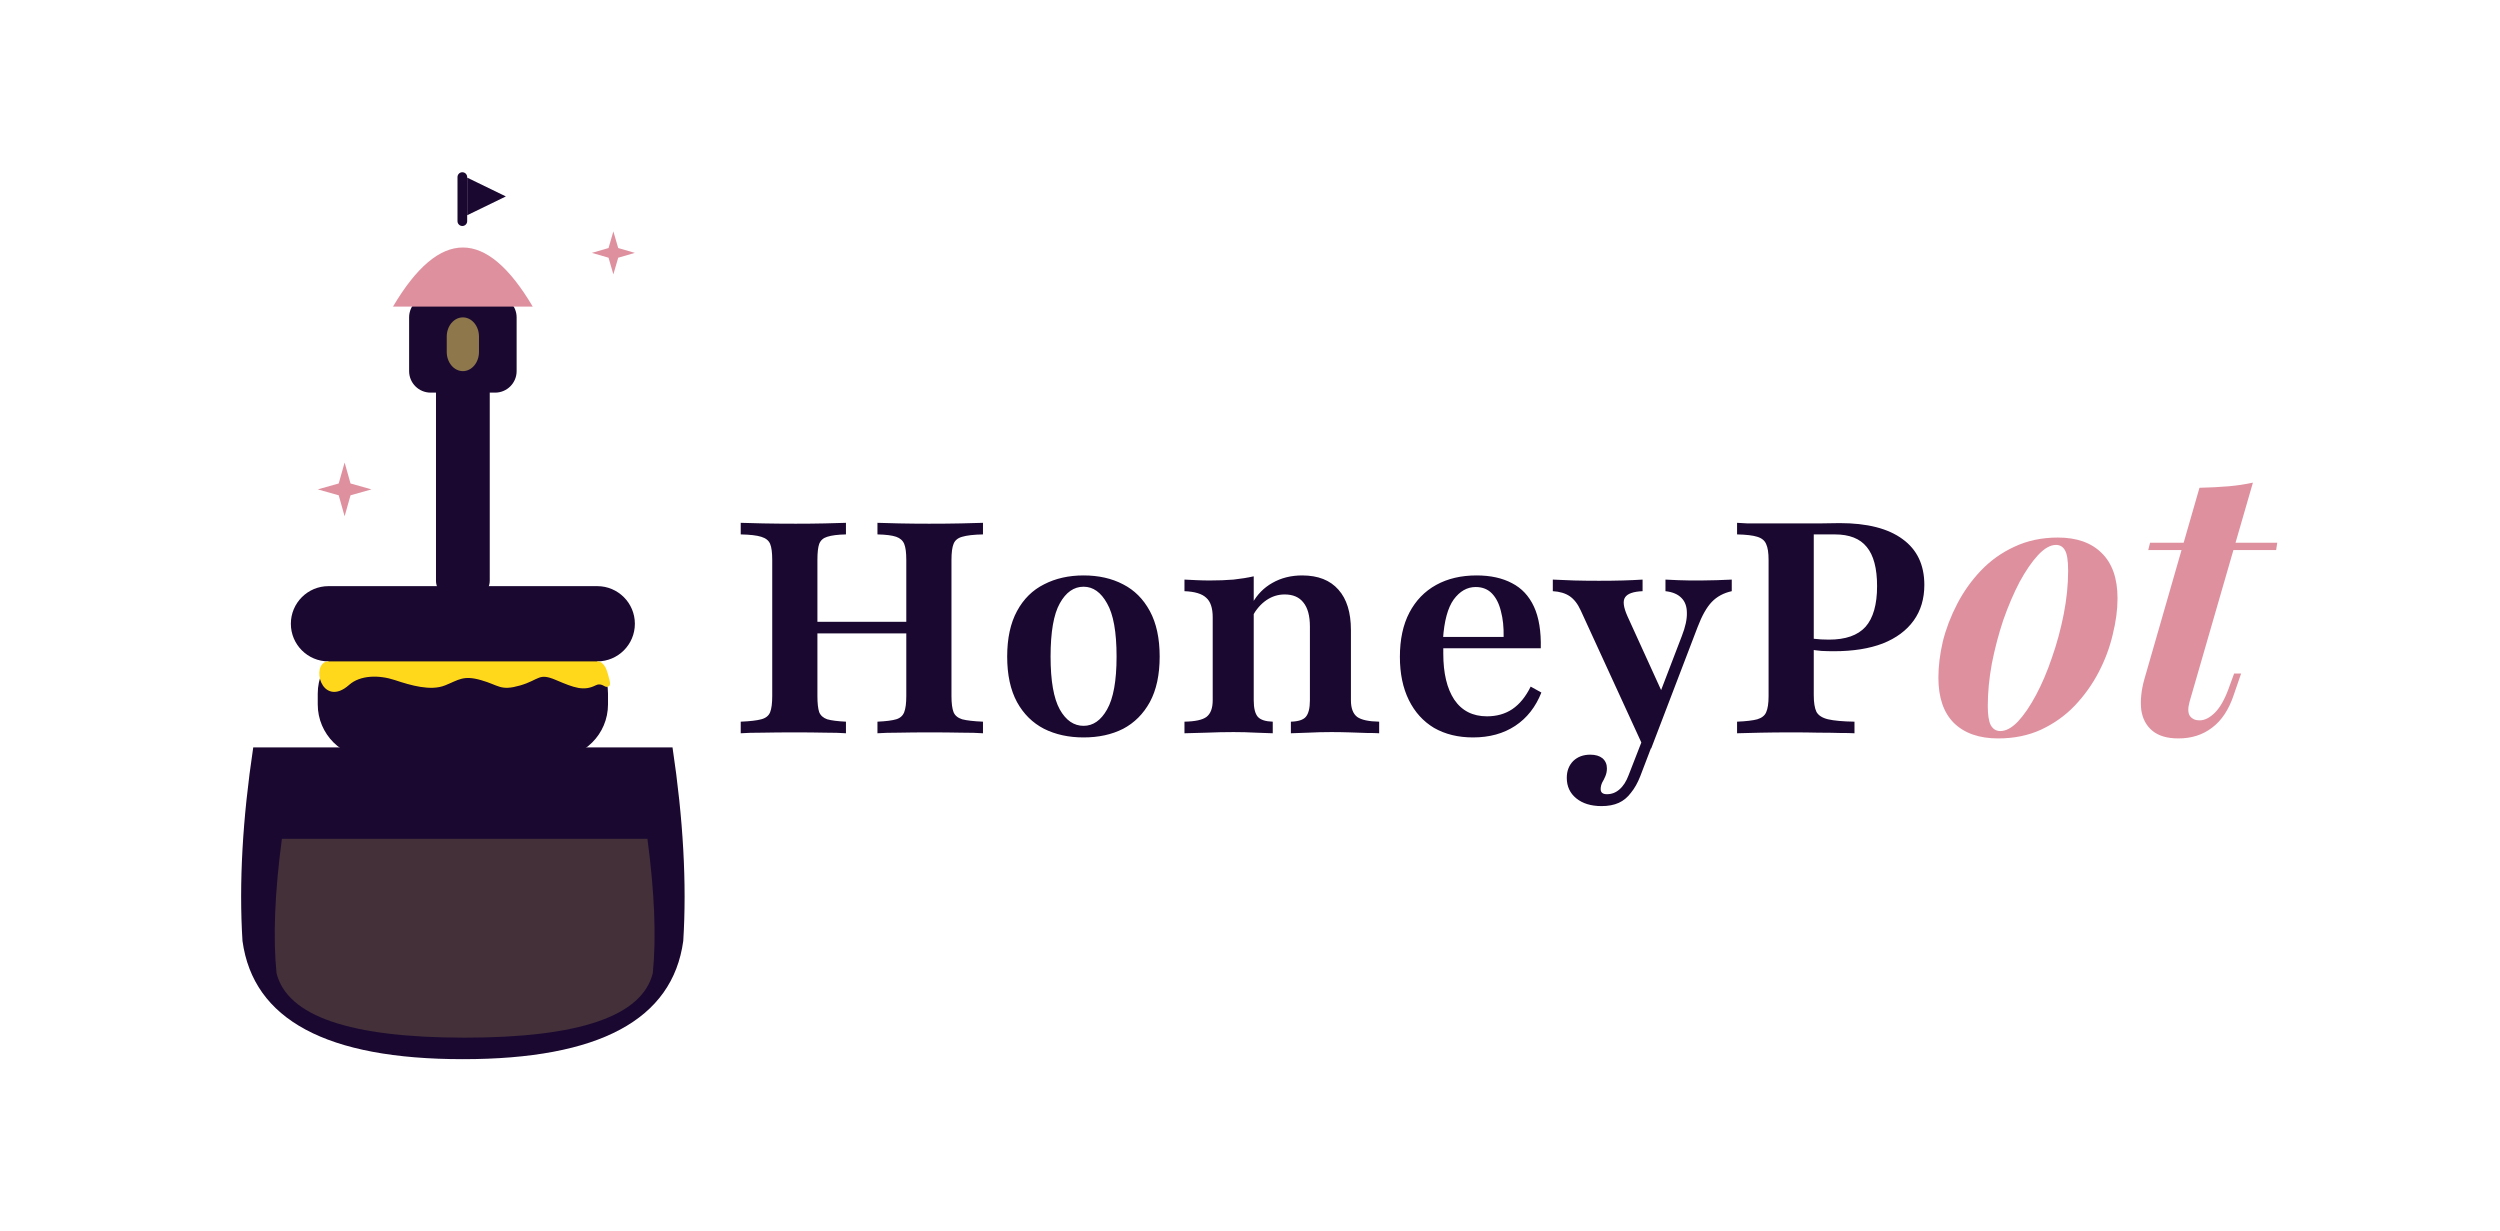
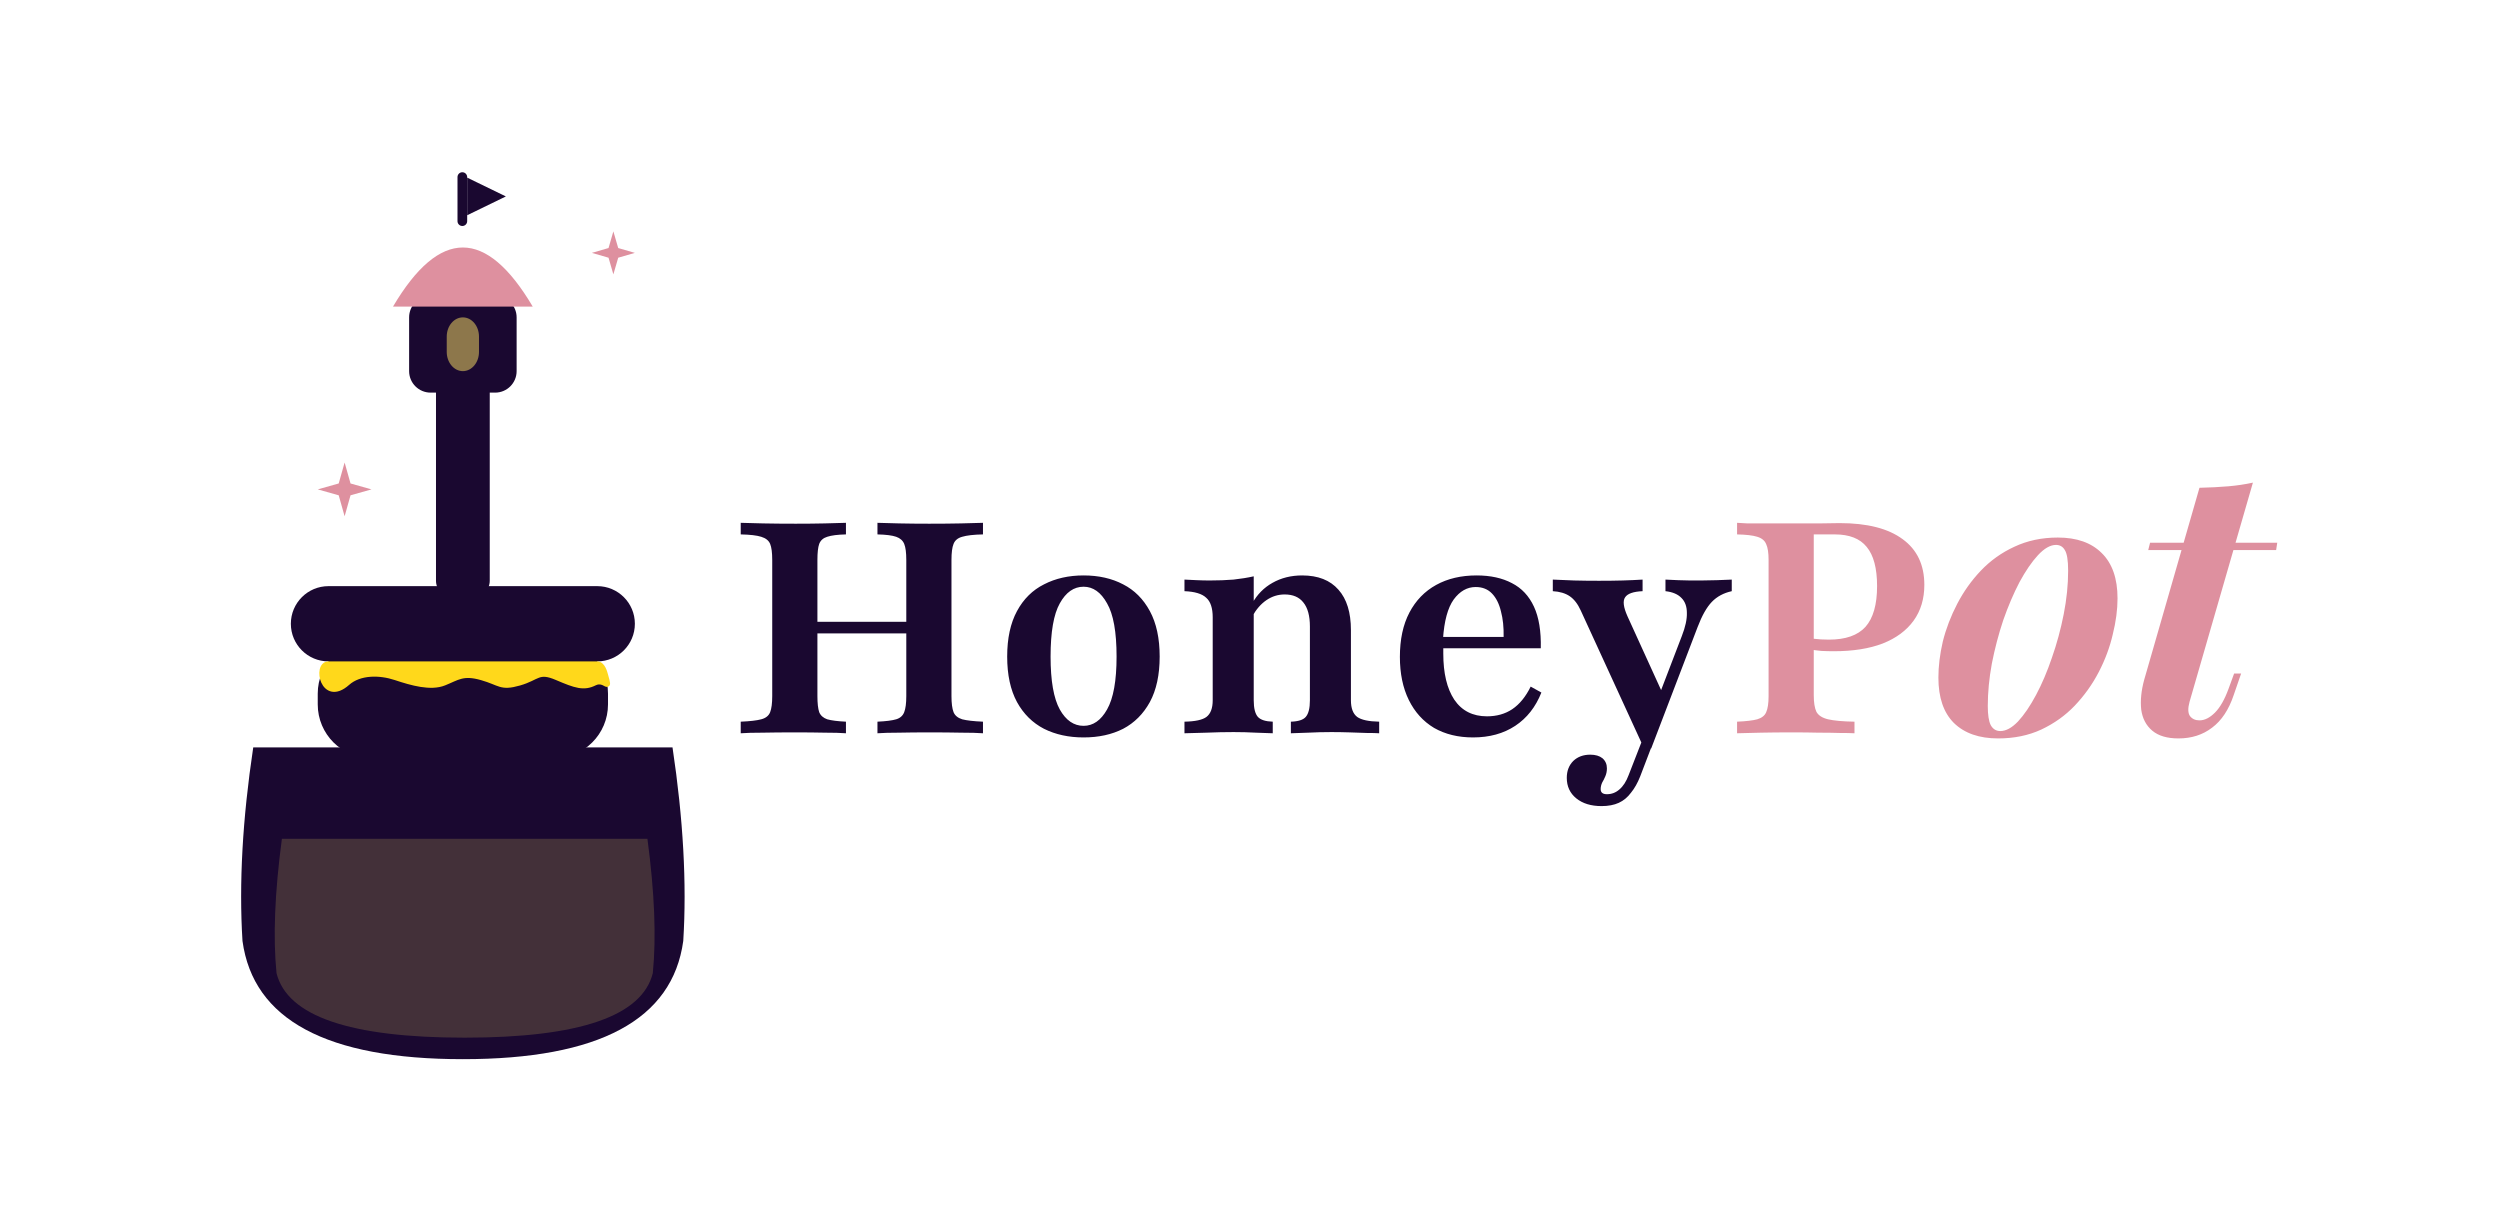
<svg xmlns="http://www.w3.org/2000/svg" width="1016" height="500" viewBox="0 0 1016 500" fill="none">
-   <path d="M356.599 298V293.289C360.062 293.128 362.599 292.805 364.21 292.322C365.82 291.839 366.907 290.873 367.471 289.423C368.035 287.973 368.317 285.799 368.317 282.9V227.572C368.317 224.592 368.035 222.418 367.471 221.049C366.907 219.679 365.82 218.713 364.21 218.149C362.599 217.586 360.062 217.263 356.599 217.183V212.472C358.854 212.552 361.793 212.633 365.418 212.713C369.122 212.794 373.189 212.834 377.619 212.834C382.531 212.834 386.84 212.794 390.545 212.713C394.33 212.633 397.31 212.552 399.484 212.472V217.183C395.699 217.263 392.88 217.586 391.028 218.149C389.256 218.632 388.088 219.599 387.524 221.049C386.961 222.418 386.679 224.592 386.679 227.572V282.9C386.679 285.799 386.961 287.973 387.524 289.423C388.088 290.792 389.256 291.759 391.028 292.322C392.88 292.805 395.699 293.128 399.484 293.289V298C397.31 297.839 394.33 297.758 390.545 297.758C386.84 297.678 382.531 297.638 377.619 297.638C373.109 297.638 369.042 297.678 365.418 297.758C361.793 297.758 358.854 297.839 356.599 298ZM301.03 298V293.289C304.815 293.128 307.593 292.805 309.365 292.322C311.217 291.839 312.425 290.873 312.989 289.423C313.553 287.973 313.835 285.799 313.835 282.9V227.572C313.835 224.592 313.553 222.418 312.989 221.049C312.425 219.679 311.217 218.713 309.365 218.149C307.593 217.586 304.815 217.263 301.03 217.183V212.472C303.204 212.552 306.224 212.633 310.09 212.713C313.956 212.794 318.385 212.834 323.378 212.834C327.727 212.834 331.673 212.794 335.217 212.713C338.841 212.633 341.7 212.552 343.794 212.472V217.183C340.411 217.263 337.874 217.586 336.183 218.149C334.573 218.632 333.485 219.599 332.922 221.049C332.438 222.418 332.197 224.592 332.197 227.572V282.9C332.197 285.799 332.438 287.973 332.922 289.423C333.485 290.792 334.573 291.759 336.183 292.322C337.874 292.805 340.411 293.128 343.794 293.289V298C341.7 297.839 338.841 297.758 335.217 297.758C331.593 297.678 327.566 297.638 323.137 297.638C318.143 297.638 313.754 297.678 309.969 297.758C306.184 297.758 303.204 297.839 301.03 298ZM324.828 257.41V252.699H375.686V257.41H324.828ZM440.364 299.691C434.324 299.691 428.969 298.523 424.298 296.188C419.627 293.772 415.962 290.148 413.305 285.316C410.647 280.403 409.318 274.242 409.318 266.833C409.318 259.424 410.647 253.263 413.305 248.35C415.962 243.437 419.627 239.813 424.298 237.478C428.969 235.062 434.324 233.854 440.364 233.854C446.485 233.854 451.841 235.062 456.431 237.478C461.022 239.813 464.646 243.437 467.303 248.35C469.961 253.263 471.29 259.424 471.29 266.833C471.29 274.242 469.961 280.403 467.303 285.316C464.646 290.148 461.022 293.772 456.431 296.188C451.841 298.523 446.485 299.691 440.364 299.691ZM440.364 294.98C444.23 294.98 447.411 292.765 449.908 288.336C452.485 283.826 453.774 276.658 453.774 266.833C453.774 256.846 452.485 249.639 449.908 245.209C447.411 240.699 444.23 238.444 440.364 238.444C436.418 238.444 433.197 240.699 430.7 245.209C428.204 249.639 426.955 256.846 426.955 266.833C426.955 276.658 428.204 283.826 430.7 288.336C433.197 292.765 436.418 294.98 440.364 294.98ZM524.615 298V293.289C527.595 293.208 529.608 292.564 530.655 291.356C531.783 290.067 532.346 287.812 532.346 284.591V254.632C532.346 250.283 531.461 247.021 529.689 244.847C527.998 242.672 525.461 241.585 522.078 241.585C519.421 241.585 516.964 242.35 514.709 243.88C512.454 245.41 510.521 247.625 508.911 250.524V245.209C510.924 241.585 513.662 238.807 517.125 236.874C520.669 234.86 524.696 233.854 529.206 233.854C535.648 233.854 540.561 235.786 543.944 239.652C547.326 243.437 549.017 248.914 549.017 256.081V284.591C549.017 287.812 549.863 290.067 551.554 291.356C553.245 292.564 556.225 293.208 560.494 293.289V298C559.285 297.919 557.594 297.879 555.42 297.879C553.326 297.799 550.99 297.718 548.413 297.638C545.917 297.557 543.46 297.517 541.044 297.517C537.903 297.517 534.762 297.597 531.622 297.758C528.481 297.839 526.145 297.919 524.615 298ZM481.368 298V293.289C485.716 293.208 488.696 292.564 490.307 291.356C491.998 290.067 492.844 287.812 492.844 284.591V250.887C492.844 247.102 491.958 244.444 490.186 242.914C488.495 241.303 485.555 240.417 481.368 240.256V235.545C483.059 235.625 484.75 235.706 486.441 235.786C488.133 235.867 489.864 235.907 491.636 235.907C495.099 235.907 498.32 235.786 501.3 235.545C504.28 235.223 507.018 234.78 509.515 234.216V284.591C509.515 287.812 510.078 290.067 511.206 291.356C512.333 292.564 514.347 293.208 517.246 293.289V298C515.555 297.919 513.26 297.839 510.36 297.758C507.461 297.597 504.441 297.517 501.3 297.517C497.757 297.517 494.092 297.597 490.307 297.758C486.602 297.839 483.623 297.919 481.368 298ZM598.632 299.691C592.592 299.691 587.317 298.403 582.807 295.826C578.378 293.168 574.955 289.383 572.539 284.47C570.123 279.557 568.915 273.719 568.915 266.954C568.915 259.867 570.203 253.867 572.78 248.954C575.358 244.041 578.982 240.296 583.653 237.719C588.324 235.142 593.8 233.854 600.082 233.854C605.719 233.854 610.511 234.901 614.458 236.995C618.404 239.008 621.384 242.189 623.397 246.538C625.41 250.887 626.336 256.524 626.175 263.45H580.874L580.753 258.86H611.075C611.156 254.914 610.793 251.451 609.988 248.471C609.263 245.41 608.055 242.994 606.364 241.223C604.672 239.451 602.458 238.565 599.72 238.565C596.257 238.565 593.277 240.256 590.78 243.639C588.364 247.021 586.914 252.377 586.431 259.705L586.673 260.189C586.592 260.914 586.552 261.719 586.552 262.605C586.552 263.491 586.552 264.497 586.552 265.625C586.552 273.598 588.042 279.839 591.022 284.349C594.082 288.859 598.512 291.114 604.31 291.114C608.256 291.114 611.679 290.148 614.578 288.215C617.558 286.202 620.055 283.141 622.068 279.034L626.417 281.45C624.081 287.329 620.538 291.839 615.786 294.98C611.035 298.121 605.317 299.691 598.632 299.691ZM668.149 304.161L642.418 248.108C641.21 245.451 639.72 243.518 637.948 242.31C636.176 241.102 633.881 240.417 631.062 240.256V235.545C633.962 235.706 636.861 235.827 639.76 235.907C642.74 235.988 646.082 236.028 649.787 236.028C653.491 236.028 656.713 235.988 659.451 235.907C662.27 235.827 664.968 235.706 667.545 235.545V240.256C663.76 240.417 661.384 241.263 660.417 242.793C659.451 244.243 659.773 246.78 661.384 250.404L676.243 283.02L673.585 284.349L683.491 258.497C684.94 254.793 685.625 251.652 685.544 249.075C685.544 246.498 684.82 244.484 683.37 243.035C681.92 241.505 679.746 240.578 676.847 240.256V235.545C678.699 235.625 680.43 235.706 682.041 235.786C683.732 235.867 685.343 235.907 686.873 235.907C688.403 235.907 689.893 235.907 691.343 235.907C693.356 235.907 695.49 235.867 697.745 235.786C700.081 235.706 702.094 235.625 703.786 235.545V240.256C700.484 240.981 697.786 242.431 695.692 244.605C693.598 246.78 691.665 250.202 689.893 254.873L671.048 304.161H668.149ZM650.874 327.597C646.606 327.597 643.183 326.55 640.606 324.456C638.029 322.362 636.74 319.583 636.74 316.12C636.74 313.302 637.626 311.006 639.398 309.235C641.169 307.543 643.465 306.698 646.283 306.698C648.377 306.698 650.028 307.181 651.236 308.147C652.444 309.194 653.048 310.564 653.048 312.255C653.048 313.382 652.847 314.429 652.444 315.396C652.042 316.362 651.599 317.248 651.116 318.053C650.713 318.939 650.512 319.825 650.512 320.711C650.512 322.08 651.357 322.765 653.048 322.765C654.981 322.765 656.672 322.12 658.122 320.832C659.652 319.543 660.901 317.61 661.867 315.033L669.719 294.859L673.826 296.55L666.578 315.516C665.531 318.174 664.283 320.389 662.833 322.161C661.464 324.013 659.813 325.382 657.88 326.268C655.948 327.154 653.612 327.597 650.874 327.597ZM705.946 298V293.289C709.651 293.128 712.389 292.805 714.161 292.322C716.013 291.759 717.221 290.792 717.785 289.423C718.429 287.973 718.751 285.799 718.751 282.9V227.572C718.751 224.673 718.429 222.538 717.785 221.169C717.221 219.72 716.013 218.713 714.161 218.149C712.389 217.586 709.651 217.263 705.946 217.183V212.472C706.993 212.552 708.402 212.633 710.174 212.713C711.946 212.713 714.161 212.713 716.818 212.713C719.556 212.713 722.738 212.713 726.362 212.713C731.677 212.713 736.066 212.713 739.529 212.713C743.073 212.633 745.771 212.592 747.623 212.592C758.817 212.592 767.354 214.767 773.233 219.116C779.112 223.384 782.052 229.585 782.052 237.719C782.052 243.357 780.602 248.189 777.703 252.216C774.804 256.242 770.616 259.343 765.139 261.518C759.663 263.611 753.059 264.658 745.328 264.658C743.636 264.658 741.945 264.618 740.254 264.538C738.563 264.377 736.992 264.175 735.543 263.934C734.093 263.611 732.845 263.33 731.798 263.088V258.377C733.328 258.86 735.059 259.263 736.992 259.585C739.006 259.826 741.1 259.947 743.274 259.947C750.039 259.947 754.992 258.216 758.133 254.753C761.274 251.209 762.844 245.692 762.844 238.203C762.844 230.954 761.435 225.639 758.616 222.257C755.878 218.874 751.569 217.183 745.69 217.183H737.113V282.537C737.113 285.517 737.475 287.772 738.2 289.302C739.006 290.752 740.576 291.759 742.912 292.322C745.328 292.886 748.911 293.208 753.663 293.289V298C752.133 297.919 750.12 297.879 747.623 297.879C745.126 297.799 742.227 297.758 738.925 297.758C735.704 297.678 732.2 297.638 728.415 297.638C723.583 297.638 719.315 297.678 715.61 297.758C711.906 297.839 708.684 297.919 705.946 298Z" fill="#1A0830" />
-   <path d="M835.548 221.454C833.251 221.454 830.804 222.853 828.208 225.649C825.711 228.345 823.215 231.99 820.718 236.584C818.321 241.178 816.124 246.321 814.127 252.013C812.23 257.705 810.682 263.597 809.483 269.689C808.385 275.68 807.836 281.423 807.836 286.915C807.836 290.51 808.235 293.107 809.034 294.704C809.933 296.302 811.231 297.101 812.929 297.101C815.226 297.101 817.622 295.803 820.119 293.207C822.616 290.51 825.062 286.915 827.459 282.421C829.856 277.927 832.003 272.884 833.9 267.292C835.897 261.6 837.495 255.708 838.694 249.616C839.892 243.524 840.491 237.632 840.491 231.94C840.491 227.746 840.042 224.95 839.143 223.552C838.344 222.153 837.146 221.454 835.548 221.454ZM787.763 275.381C787.763 270.787 788.362 265.894 789.561 260.701C790.859 255.508 792.806 250.415 795.403 245.422C797.999 240.429 801.195 235.935 804.99 231.94C808.884 227.846 813.428 224.6 818.621 222.203C823.914 219.707 829.806 218.459 836.297 218.459C843.986 218.459 849.928 220.556 854.123 224.75C858.417 228.944 860.564 235.086 860.564 243.175C860.564 247.769 859.915 252.662 858.616 257.855C857.418 263.048 855.521 268.141 852.924 273.134C850.328 278.127 847.082 282.671 843.188 286.765C839.393 290.76 834.849 294.005 829.556 296.502C824.363 298.899 818.521 300.097 812.03 300.097C804.341 300.097 798.349 298 794.055 293.806C789.86 289.611 787.763 283.47 787.763 275.381ZM925.47 220.556L925.02 223.552H873.041L873.79 220.556H925.47ZM889.818 285.267C889.119 287.864 889.169 289.761 889.968 290.96C890.867 292.158 892.165 292.757 893.863 292.757C895.96 292.757 898.057 291.709 900.154 289.611C902.251 287.514 904.099 284.269 905.697 279.875L907.944 273.733H910.79L907.794 282.421C905.797 288.413 902.851 292.857 898.956 295.753C895.161 298.649 890.617 300.097 885.325 300.097C880.731 300.097 877.186 299.049 874.689 296.951C872.192 294.854 870.694 292.008 870.195 288.413C869.796 284.718 870.195 280.674 871.394 276.28L893.863 198.236C898.157 198.136 902.052 197.937 905.547 197.637C909.042 197.337 912.388 196.838 915.583 196.139L889.818 285.267Z" fill="#DE909F" />
+   <path d="M356.599 298V293.289C360.062 293.128 362.599 292.805 364.21 292.322C365.82 291.839 366.907 290.873 367.471 289.423C368.035 287.973 368.317 285.799 368.317 282.9V227.572C368.317 224.592 368.035 222.418 367.471 221.049C366.907 219.679 365.82 218.713 364.21 218.149C362.599 217.586 360.062 217.263 356.599 217.183V212.472C358.854 212.552 361.793 212.633 365.418 212.713C369.122 212.794 373.189 212.834 377.619 212.834C382.531 212.834 386.84 212.794 390.545 212.713C394.33 212.633 397.31 212.552 399.484 212.472V217.183C395.699 217.263 392.88 217.586 391.028 218.149C389.256 218.632 388.088 219.599 387.524 221.049C386.961 222.418 386.679 224.592 386.679 227.572V282.9C386.679 285.799 386.961 287.973 387.524 289.423C388.088 290.792 389.256 291.759 391.028 292.322C392.88 292.805 395.699 293.128 399.484 293.289V298C397.31 297.839 394.33 297.758 390.545 297.758C386.84 297.678 382.531 297.638 377.619 297.638C373.109 297.638 369.042 297.678 365.418 297.758C361.793 297.758 358.854 297.839 356.599 298ZM301.03 298V293.289C304.815 293.128 307.593 292.805 309.365 292.322C311.217 291.839 312.425 290.873 312.989 289.423C313.553 287.973 313.835 285.799 313.835 282.9V227.572C313.835 224.592 313.553 222.418 312.989 221.049C312.425 219.679 311.217 218.713 309.365 218.149C307.593 217.586 304.815 217.263 301.03 217.183V212.472C303.204 212.552 306.224 212.633 310.09 212.713C313.956 212.794 318.385 212.834 323.378 212.834C327.727 212.834 331.673 212.794 335.217 212.713C338.841 212.633 341.7 212.552 343.794 212.472V217.183C340.411 217.263 337.874 217.586 336.183 218.149C334.573 218.632 333.485 219.599 332.922 221.049C332.438 222.418 332.197 224.592 332.197 227.572V282.9C332.197 285.799 332.438 287.973 332.922 289.423C333.485 290.792 334.573 291.759 336.183 292.322C337.874 292.805 340.411 293.128 343.794 293.289V298C341.7 297.839 338.841 297.758 335.217 297.758C331.593 297.678 327.566 297.638 323.137 297.638C318.143 297.638 313.754 297.678 309.969 297.758C306.184 297.758 303.204 297.839 301.03 298ZM324.828 257.41V252.699H375.686V257.41H324.828ZM440.364 299.691C434.324 299.691 428.969 298.523 424.298 296.188C419.627 293.772 415.962 290.148 413.305 285.316C410.647 280.403 409.318 274.242 409.318 266.833C409.318 259.424 410.647 253.263 413.305 248.35C415.962 243.437 419.627 239.813 424.298 237.478C428.969 235.062 434.324 233.854 440.364 233.854C446.485 233.854 451.841 235.062 456.431 237.478C461.022 239.813 464.646 243.437 467.303 248.35C469.961 253.263 471.29 259.424 471.29 266.833C471.29 274.242 469.961 280.403 467.303 285.316C464.646 290.148 461.022 293.772 456.431 296.188C451.841 298.523 446.485 299.691 440.364 299.691ZM440.364 294.98C444.23 294.98 447.411 292.765 449.908 288.336C452.485 283.826 453.774 276.658 453.774 266.833C453.774 256.846 452.485 249.639 449.908 245.209C447.411 240.699 444.23 238.444 440.364 238.444C436.418 238.444 433.197 240.699 430.7 245.209C428.204 249.639 426.955 256.846 426.955 266.833C426.955 276.658 428.204 283.826 430.7 288.336C433.197 292.765 436.418 294.98 440.364 294.98ZM524.615 298V293.289C527.595 293.208 529.608 292.564 530.655 291.356C531.783 290.067 532.346 287.812 532.346 284.591V254.632C532.346 250.283 531.461 247.021 529.689 244.847C527.998 242.672 525.461 241.585 522.078 241.585C519.421 241.585 516.964 242.35 514.709 243.88C512.454 245.41 510.521 247.625 508.911 250.524V245.209C510.924 241.585 513.662 238.807 517.125 236.874C520.669 234.86 524.696 233.854 529.206 233.854C535.648 233.854 540.561 235.786 543.944 239.652C547.326 243.437 549.017 248.914 549.017 256.081V284.591C549.017 287.812 549.863 290.067 551.554 291.356C553.245 292.564 556.225 293.208 560.494 293.289V298C559.285 297.919 557.594 297.879 555.42 297.879C553.326 297.799 550.99 297.718 548.413 297.638C545.917 297.557 543.46 297.517 541.044 297.517C537.903 297.517 534.762 297.597 531.622 297.758C528.481 297.839 526.145 297.919 524.615 298ZM481.368 298V293.289C485.716 293.208 488.696 292.564 490.307 291.356C491.998 290.067 492.844 287.812 492.844 284.591V250.887C492.844 247.102 491.958 244.444 490.186 242.914C488.495 241.303 485.555 240.417 481.368 240.256V235.545C483.059 235.625 484.75 235.706 486.441 235.786C488.133 235.867 489.864 235.907 491.636 235.907C495.099 235.907 498.32 235.786 501.3 235.545C504.28 235.223 507.018 234.78 509.515 234.216V284.591C509.515 287.812 510.078 290.067 511.206 291.356C512.333 292.564 514.347 293.208 517.246 293.289V298C515.555 297.919 513.26 297.839 510.36 297.758C507.461 297.597 504.441 297.517 501.3 297.517C497.757 297.517 494.092 297.597 490.307 297.758C486.602 297.839 483.623 297.919 481.368 298ZM598.632 299.691C592.592 299.691 587.317 298.403 582.807 295.826C578.378 293.168 574.955 289.383 572.539 284.47C570.123 279.557 568.915 273.719 568.915 266.954C568.915 259.867 570.203 253.867 572.78 248.954C575.358 244.041 578.982 240.296 583.653 237.719C588.324 235.142 593.8 233.854 600.082 233.854C605.719 233.854 610.511 234.901 614.458 236.995C618.404 239.008 621.384 242.189 623.397 246.538C625.41 250.887 626.336 256.524 626.175 263.45H580.874L580.753 258.86H611.075C611.156 254.914 610.793 251.451 609.988 248.471C609.263 245.41 608.055 242.994 606.364 241.223C604.672 239.451 602.458 238.565 599.72 238.565C596.257 238.565 593.277 240.256 590.78 243.639C588.364 247.021 586.914 252.377 586.431 259.705L586.673 260.189C586.592 260.914 586.552 261.719 586.552 262.605C586.552 263.491 586.552 264.497 586.552 265.625C586.552 273.598 588.042 279.839 591.022 284.349C594.082 288.859 598.512 291.114 604.31 291.114C608.256 291.114 611.679 290.148 614.578 288.215C617.558 286.202 620.055 283.141 622.068 279.034L626.417 281.45C624.081 287.329 620.538 291.839 615.786 294.98C611.035 298.121 605.317 299.691 598.632 299.691ZM668.149 304.161L642.418 248.108C641.21 245.451 639.72 243.518 637.948 242.31C636.176 241.102 633.881 240.417 631.062 240.256V235.545C633.962 235.706 636.861 235.827 639.76 235.907C642.74 235.988 646.082 236.028 649.787 236.028C653.491 236.028 656.713 235.988 659.451 235.907C662.27 235.827 664.968 235.706 667.545 235.545V240.256C663.76 240.417 661.384 241.263 660.417 242.793C659.451 244.243 659.773 246.78 661.384 250.404L676.243 283.02L673.585 284.349L683.491 258.497C684.94 254.793 685.625 251.652 685.544 249.075C685.544 246.498 684.82 244.484 683.37 243.035C681.92 241.505 679.746 240.578 676.847 240.256V235.545C678.699 235.625 680.43 235.706 682.041 235.786C683.732 235.867 685.343 235.907 686.873 235.907C688.403 235.907 689.893 235.907 691.343 235.907C693.356 235.907 695.49 235.867 697.745 235.786C700.081 235.706 702.094 235.625 703.786 235.545V240.256C700.484 240.981 697.786 242.431 695.692 244.605C693.598 246.78 691.665 250.202 689.893 254.873L671.048 304.161H668.149ZM650.874 327.597C646.606 327.597 643.183 326.55 640.606 324.456C638.029 322.362 636.74 319.583 636.74 316.12C636.74 313.302 637.626 311.006 639.398 309.235C641.169 307.543 643.465 306.698 646.283 306.698C648.377 306.698 650.028 307.181 651.236 308.147C652.444 309.194 653.048 310.564 653.048 312.255C653.048 313.382 652.847 314.429 652.444 315.396C652.042 316.362 651.599 317.248 651.116 318.053C650.713 318.939 650.512 319.825 650.512 320.711C650.512 322.08 651.357 322.765 653.048 322.765C654.981 322.765 656.672 322.12 658.122 320.832C659.652 319.543 660.901 317.61 661.867 315.033L669.719 294.859L673.826 296.55L666.578 315.516C665.531 318.174 664.283 320.389 662.833 322.161C661.464 324.013 659.813 325.382 657.88 326.268C655.948 327.154 653.612 327.597 650.874 327.597Z" fill="#1A0830" />
+   <path d="M705.946 298V293.289C709.651 293.128 712.389 292.805 714.161 292.322C716.013 291.759 717.221 290.792 717.785 289.423C718.429 287.973 718.751 285.799 718.751 282.9V227.572C718.751 224.673 718.429 222.538 717.785 221.169C717.221 219.72 716.013 218.713 714.161 218.149C712.389 217.586 709.651 217.263 705.946 217.183V212.472C706.993 212.552 708.402 212.633 710.174 212.713C711.946 212.713 714.161 212.713 716.818 212.713C719.556 212.713 722.738 212.713 726.362 212.713C731.677 212.713 736.066 212.713 739.529 212.713C743.073 212.633 745.771 212.592 747.623 212.592C758.817 212.592 767.354 214.767 773.233 219.116C779.112 223.384 782.052 229.585 782.052 237.719C782.052 243.357 780.602 248.189 777.703 252.216C774.804 256.242 770.616 259.343 765.139 261.518C759.663 263.611 753.059 264.658 745.328 264.658C743.636 264.658 741.945 264.618 740.254 264.538C738.563 264.377 736.992 264.175 735.543 263.934C734.093 263.611 732.845 263.33 731.798 263.088V258.377C733.328 258.86 735.059 259.263 736.992 259.585C739.006 259.826 741.1 259.947 743.274 259.947C750.039 259.947 754.992 258.216 758.133 254.753C761.274 251.209 762.844 245.692 762.844 238.203C762.844 230.954 761.435 225.639 758.616 222.257C755.878 218.874 751.569 217.183 745.69 217.183H737.113V282.537C737.113 285.517 737.475 287.772 738.2 289.302C739.006 290.752 740.576 291.759 742.912 292.322C745.328 292.886 748.911 293.208 753.663 293.289V298C752.133 297.919 750.12 297.879 747.623 297.879C745.126 297.799 742.227 297.758 738.925 297.758C735.704 297.678 732.2 297.638 728.415 297.638C723.583 297.638 719.315 297.678 715.61 297.758C711.906 297.839 708.684 297.919 705.946 298ZM835.548 221.454C833.251 221.454 830.804 222.853 828.208 225.649C825.711 228.345 823.215 231.99 820.718 236.584C818.321 241.178 816.124 246.321 814.127 252.013C812.23 257.705 810.682 263.597 809.483 269.689C808.385 275.68 807.836 281.423 807.836 286.915C807.836 290.51 808.235 293.107 809.034 294.704C809.933 296.302 811.231 297.101 812.929 297.101C815.226 297.101 817.622 295.803 820.119 293.207C822.616 290.51 825.062 286.915 827.459 282.421C829.856 277.927 832.003 272.884 833.9 267.292C835.897 261.6 837.495 255.708 838.694 249.616C839.892 243.524 840.491 237.632 840.491 231.94C840.491 227.746 840.042 224.95 839.143 223.552C838.344 222.153 837.146 221.454 835.548 221.454ZM787.763 275.381C787.763 270.787 788.362 265.894 789.561 260.701C790.859 255.508 792.806 250.415 795.403 245.422C797.999 240.429 801.195 235.935 804.99 231.94C808.884 227.846 813.428 224.6 818.621 222.203C823.914 219.707 829.806 218.459 836.297 218.459C843.986 218.459 849.928 220.556 854.123 224.75C858.417 228.944 860.564 235.086 860.564 243.175C860.564 247.769 859.915 252.662 858.616 257.855C857.418 263.048 855.521 268.141 852.924 273.134C850.328 278.127 847.082 282.671 843.188 286.765C839.393 290.76 834.849 294.005 829.556 296.502C824.363 298.899 818.521 300.097 812.03 300.097C804.341 300.097 798.349 298 794.055 293.806C789.86 289.611 787.763 283.47 787.763 275.381ZM925.47 220.556L925.02 223.552H873.041L873.79 220.556H925.47ZM889.818 285.267C889.119 287.864 889.169 289.761 889.968 290.96C890.867 292.158 892.165 292.757 893.863 292.757C895.96 292.757 898.057 291.709 900.154 289.611C902.251 287.514 904.099 284.269 905.697 279.875L907.944 273.733H910.79L907.794 282.421C905.797 288.413 902.851 292.857 898.956 295.753C895.161 298.649 890.617 300.097 885.325 300.097C880.731 300.097 877.186 299.049 874.689 296.951C872.192 294.854 870.694 292.008 870.195 288.413C869.796 284.718 870.195 280.674 871.394 276.28L893.863 198.236C898.157 198.136 902.052 197.937 905.547 197.637C909.042 197.337 912.388 196.838 915.583 196.139L889.818 285.267Z" fill="#DE909F" />
  <path d="M225.248 260.054H150.974C138.909 260.054 129.129 269.834 129.129 281.899V286.268C129.129 298.333 138.909 308.113 150.974 308.113H225.248C237.313 308.113 247.093 298.333 247.093 286.268V281.899C247.093 269.834 237.313 260.054 225.248 260.054Z" fill="#1A0830" />
  <path d="M102.915 303.744C98.546 332.871 97.09 359.085 98.546 382.387C102.915 414.426 132.77 430.446 188.111 430.446C243.453 430.446 273.308 414.426 277.677 382.387C279.133 359.085 277.677 332.871 273.308 303.744H102.915Z" fill="#1A0830" />
  <path d="M242.721 238.208H133.495C125.049 238.208 118.203 245.054 118.203 253.5C118.203 261.945 125.049 268.791 133.495 268.791H242.721C251.166 268.791 258.012 261.945 258.012 253.5C258.012 245.054 251.166 238.208 242.721 238.208Z" fill="#1A0830" />
  <path opacity="0.18" d="M114.565 340.88C111.652 362.725 110.924 380.929 112.381 395.493C116.75 412.969 142.236 421.707 188.839 421.707C235.442 421.707 260.928 412.969 265.297 395.493C266.753 380.929 266.025 362.725 263.112 340.88H114.565Z" fill="#FFE566" />
  <path d="M192.479 150.828H183.741C180.122 150.828 177.188 153.762 177.188 157.382V236.024C177.188 239.644 180.122 242.578 183.741 242.578H192.479C196.099 242.578 199.033 239.644 199.033 236.024V157.382C199.033 153.762 196.099 150.828 192.479 150.828Z" fill="#1A0830" />
  <path d="M201.218 120.244H175.004C170.178 120.244 166.266 124.156 166.266 128.982V150.827C166.266 155.653 170.178 159.565 175.004 159.565H201.218C206.044 159.565 209.956 155.653 209.956 150.827V128.982C209.956 124.156 206.044 120.244 201.218 120.244Z" fill="#1A0830" />
  <path d="M159.711 124.613C178.643 92.573 197.576 92.573 216.508 124.613H159.711Z" fill="#DE909F" />
  <path d="M189.858 71.966C189.858 70.88 188.978 70 187.892 70C186.806 70 185.926 70.88 185.926 71.966V89.879C185.926 90.965 186.806 91.845 187.892 91.845C188.978 91.845 189.858 90.965 189.858 89.879V71.966Z" fill="#1A0830" />
  <path d="M189.855 72.186L205.584 79.831L189.855 87.477V72.186Z" fill="#1A0830" />
  <path opacity="0.5" d="M194.662 136.784C194.662 132.475 191.728 128.982 188.108 128.982C184.489 128.982 181.555 132.475 181.555 136.784V143.026C181.555 147.335 184.489 150.828 188.108 150.828C191.728 150.828 194.662 147.335 194.662 143.026V136.784Z" fill="#FFE566" />
  <path d="M140.052 187.964L142.454 196.483L150.974 198.886L142.454 201.289L140.052 209.809L137.649 201.289L129.129 198.886L137.649 196.483L140.052 187.964Z" fill="#DE909F" />
  <path d="M249.273 94.03L251.239 100.802L258.011 102.768L251.239 104.734L249.273 111.506L247.307 104.734L240.535 102.768L247.307 100.802L249.273 94.03Z" fill="#DE909F" />
  <path d="M141.146 277.529C131.308 286.267 128.018 269.883 133.491 269.883H242.717C244.902 269.883 245.754 273.412 245.994 274.252C248.179 281.898 245.994 275.344 241.625 277.529C237.256 279.713 233.988 278.621 226.342 275.344C218.696 272.067 218.696 275.344 211.05 277.529C203.404 279.713 203.404 277.529 195.759 275.344C188.113 273.16 185.928 275.344 180.467 277.529C175.006 279.713 167.36 277.529 160.806 275.344C154.253 273.16 146.113 273.117 141.146 277.529Z" fill="#FFD81B" stroke="#FFD81B" stroke-width="2.185" />
</svg>
